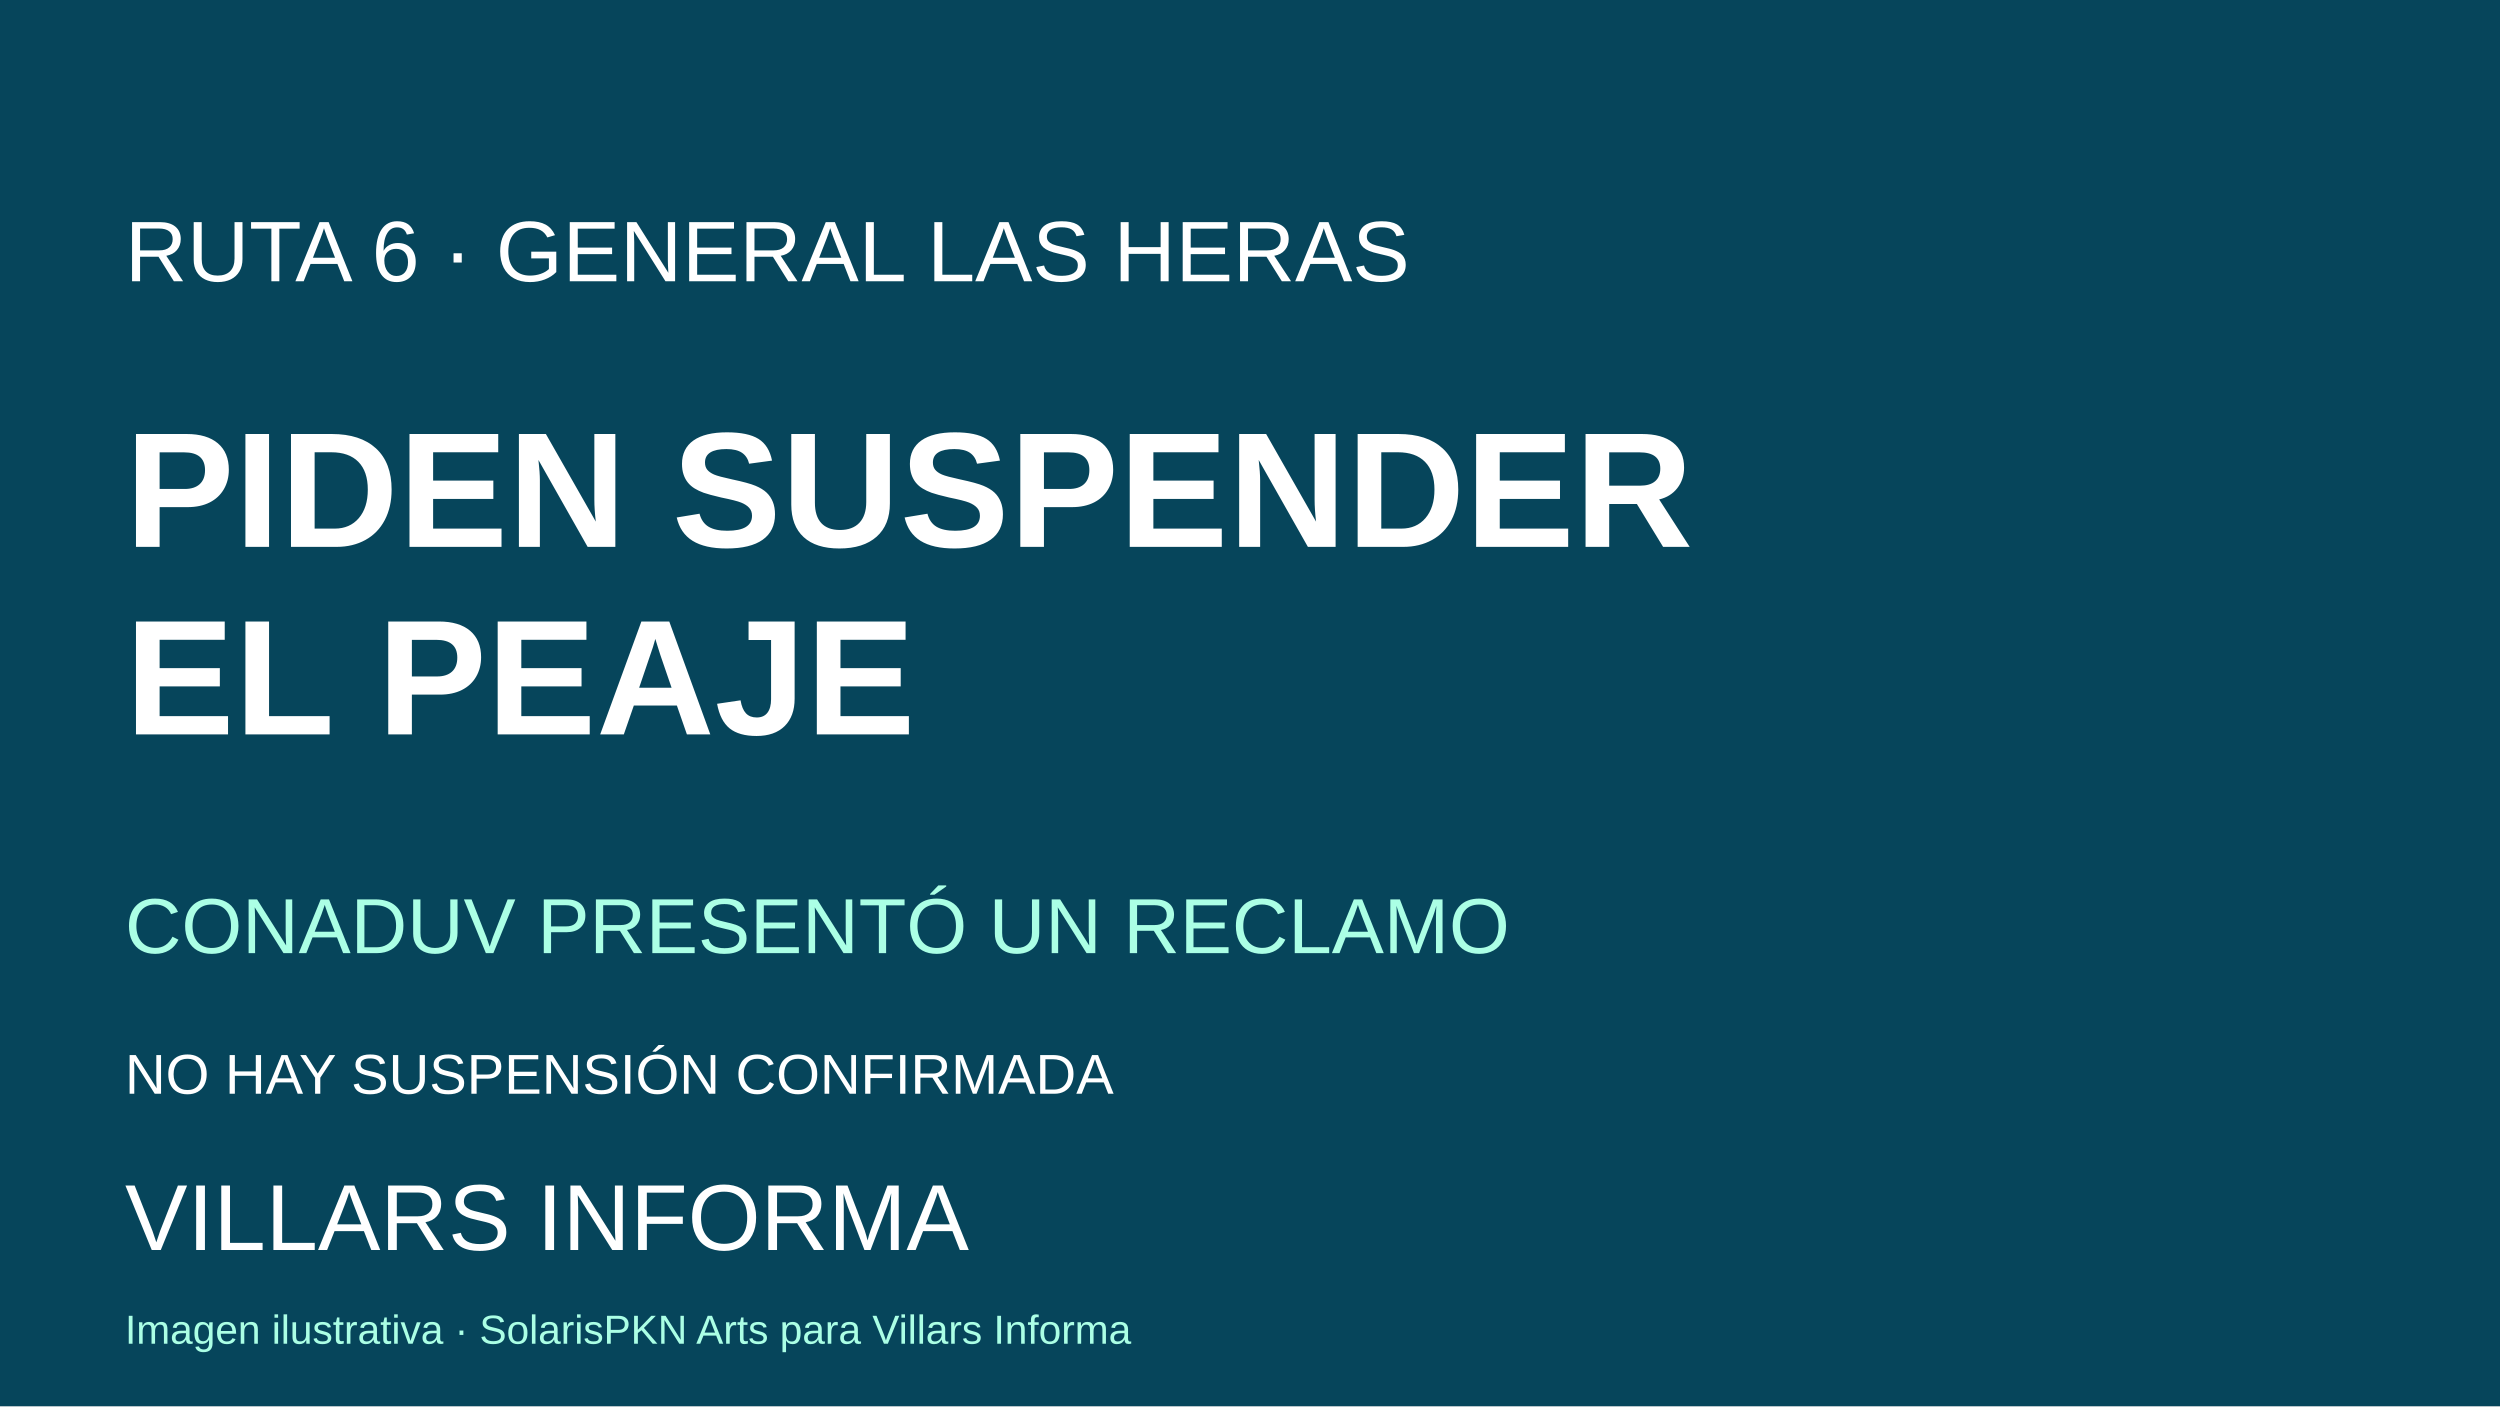
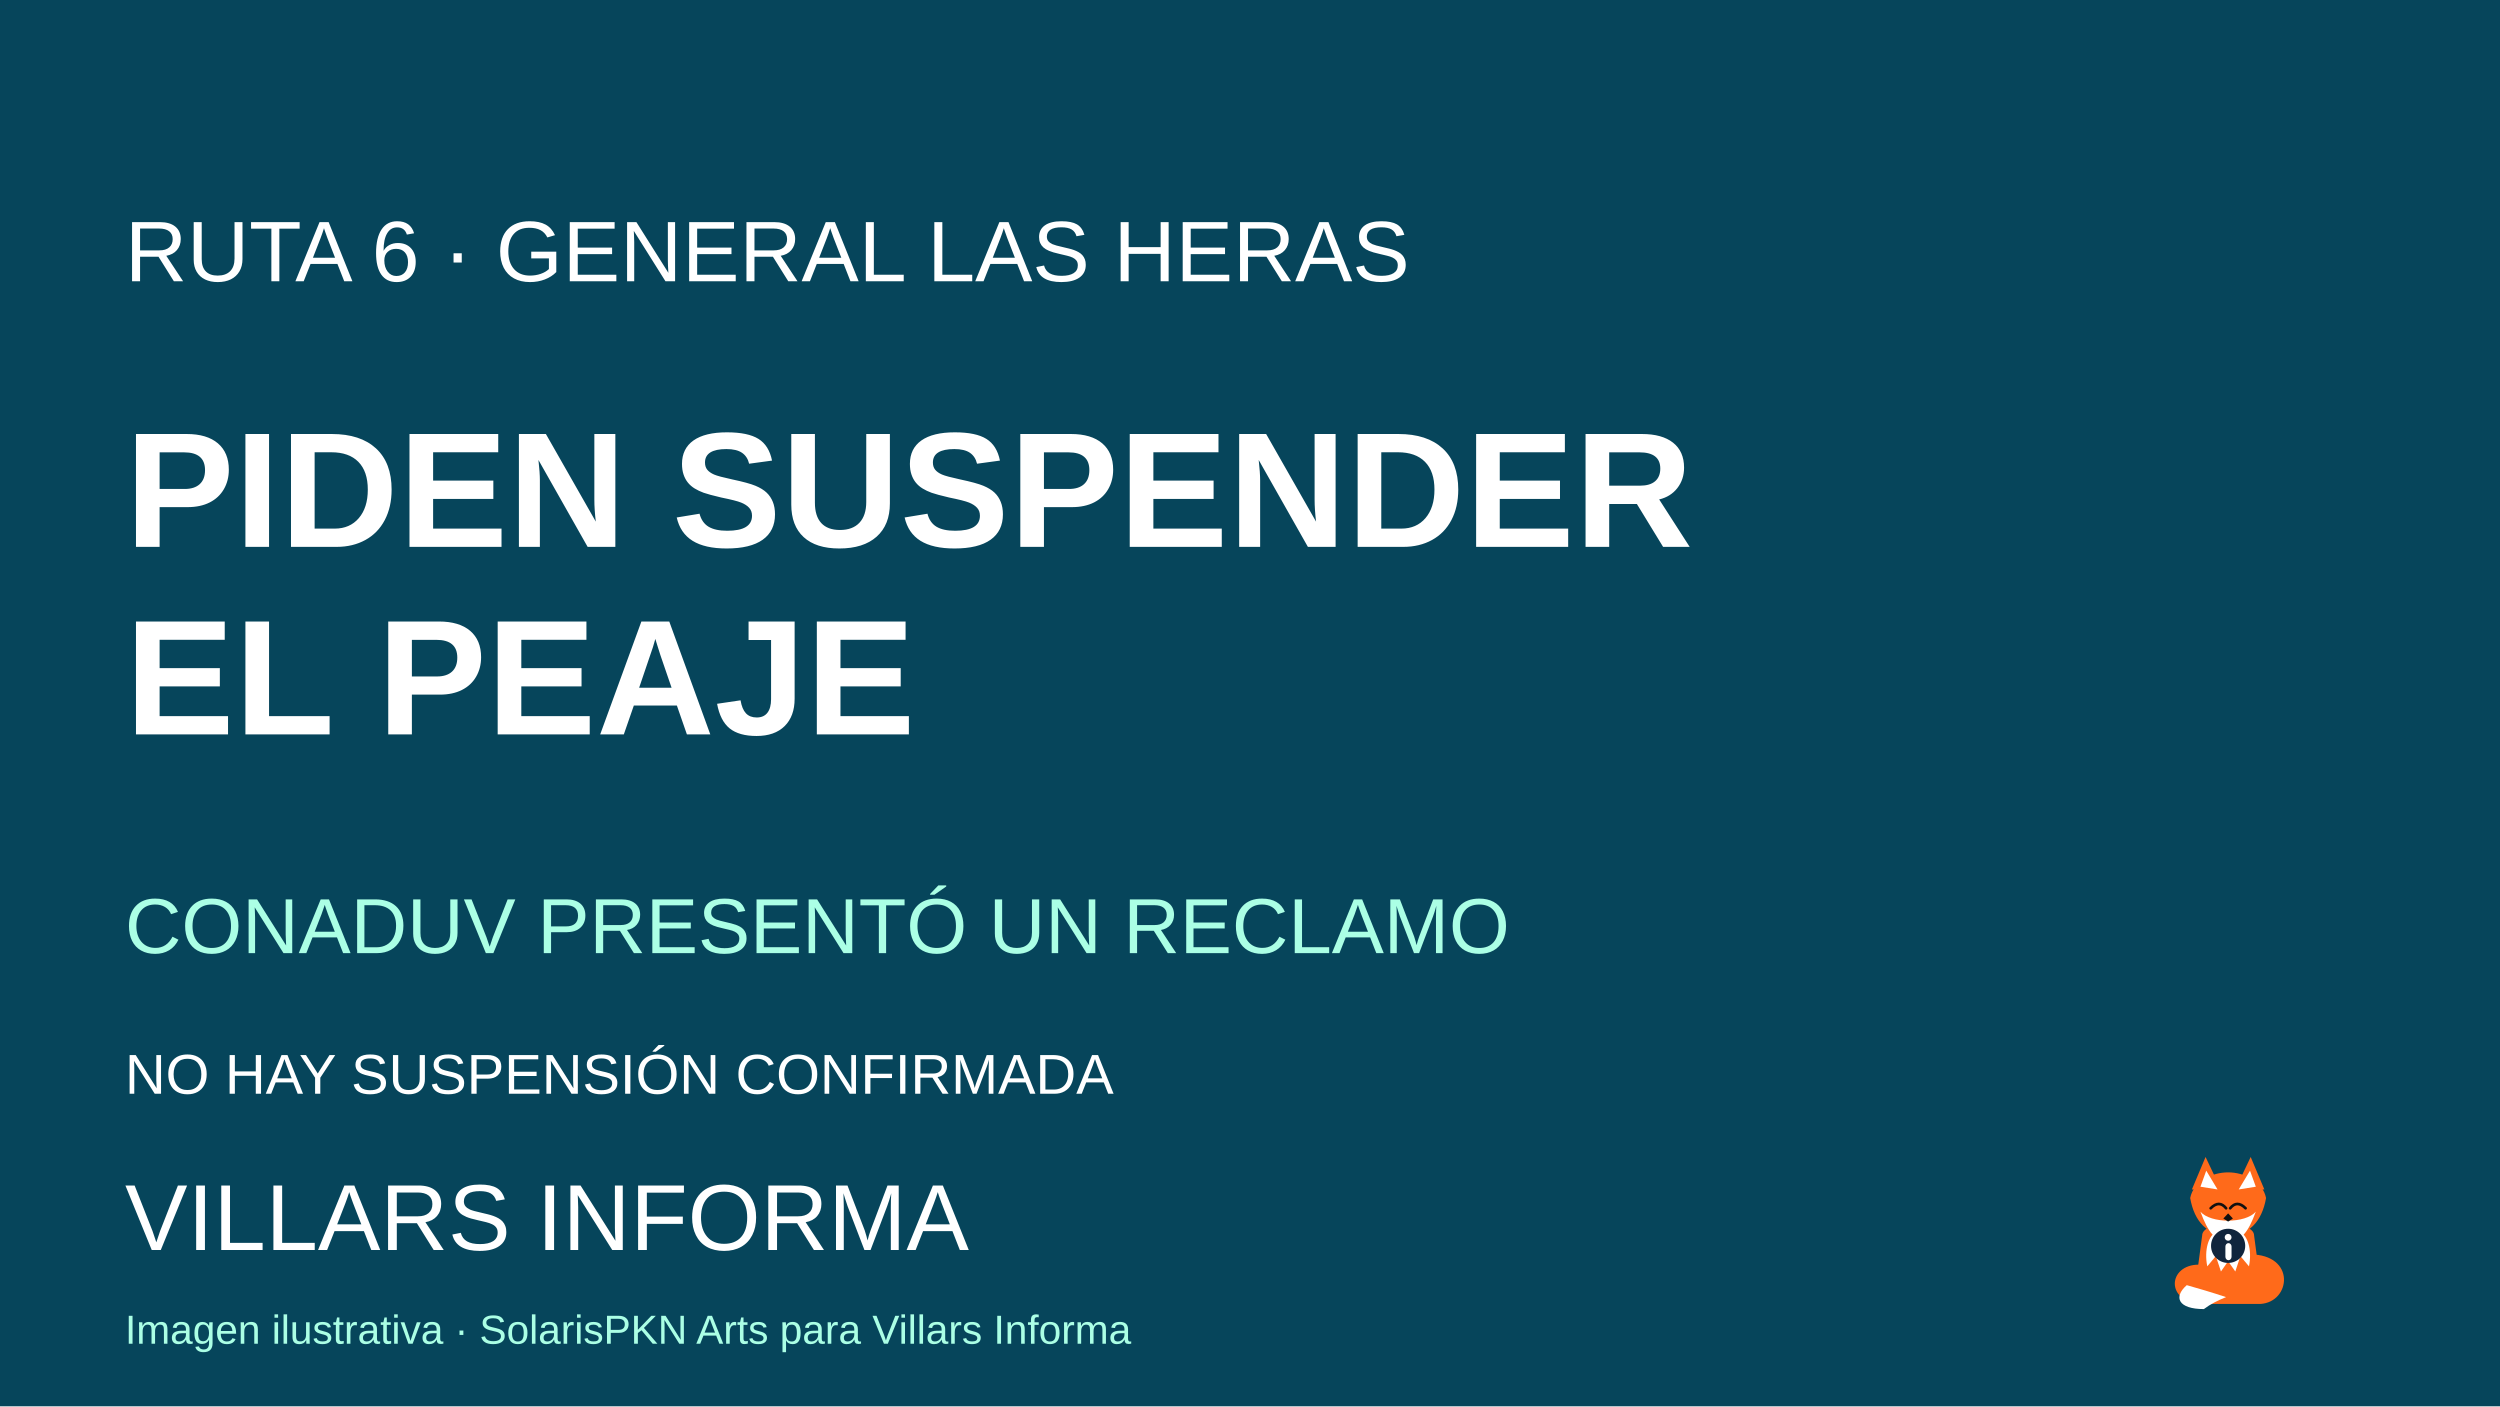
<svg xmlns="http://www.w3.org/2000/svg" viewBox="0 0 1600 900">
  <rect width="1600" height="900" fill="#06455b" />
  <text x="80" y="180" font-family="Arial" font-size="55" fill="white">RUTA 6 · GENERAL LAS HERAS</text>
  <text x="80" y="350" font-family="Arial" font-size="105" font-weight="bold" fill="white">PIDEN SUSPENDER</text>
  <text x="80" y="470" font-family="Arial" font-size="105" font-weight="bold" fill="white">EL PEAJE</text>
  <text x="80" y="610" font-family="Arial" font-size="50" fill="#abffe5">CONADUV PRESENTÓ UN RECLAMO</text>
  <text x="80" y="700" font-family="Arial" font-size="36" fill="white">NO HAY SUSPENSIÓN CONFIRMADA</text>
  <text x="80" y="800" font-family="Arial" font-size="60" fill="white">VILLARS INFORMA</text>
  <text x="80" y="860" font-family="Arial" font-size="26" fill="#abffe5">Imagen ilustrativa · SolarisPKN Arts para Villars Informa</text>
+   <svg x="1370" y="735" width="112" height="112" viewBox="0 0 512 512">
+     <g fill="#ff6a1a">
+       <path d="m150 120 40-95 45 95Zm212 0-40-95-45 95Z" />
+       <path d="M145 145c10-50 65-75 111-75s101 25 111 75c-12 70-52 110-111 110s-99-40-111-110" />
+       <path d="M180 255c0-45 152-45 152 0l18 135c0 45-188 45-188 0Z" />
+       <ellipse cx="205" cy="390" rx="35" ry="45" />
+       <ellipse cx="307" cy="390" rx="35" ry="45" />
+       <path d="M170 340c-90 0-100 110 10 115h170c90-5 105-145-30-145-60 0-105 15-150 30" />
+     </g>
+     <path fill="#fff" d="m175 112 17-47 33 55Zm162 0-17-47-33 55Zm-162 73c30 35 132 35 162 0-22 60-42 85-81 90-39-5-59-30-81-90" />
+     <path fill="#fff" d="M220 245c-20 10-35 50-25 100l25-30 15 45 21-30 21 30 15-45 25 30c10-50-5-90-25-100Zm-85 155c-40 35-25 70 50 70 20-15 40-25 65-35-45-15-80-25-115-35" />
+     <path d="M205 175q25-25 45 0m12 0q20-25 45 0" stroke="#111" stroke-width="8" fill="none" stroke-linecap="round" />
+     <path fill="#111" d="m256 190-14 15 14 9 14-9Z" />
+     <circle cx="256" cy="285" r="50" fill="#10253d" />
+     <circle cx="256" cy="260" r="10" fill="#fff" />
+     <rect x="248" y="277" width="18" height="50" rx="10" fill="#fff" />
+   </svg>
</svg>
